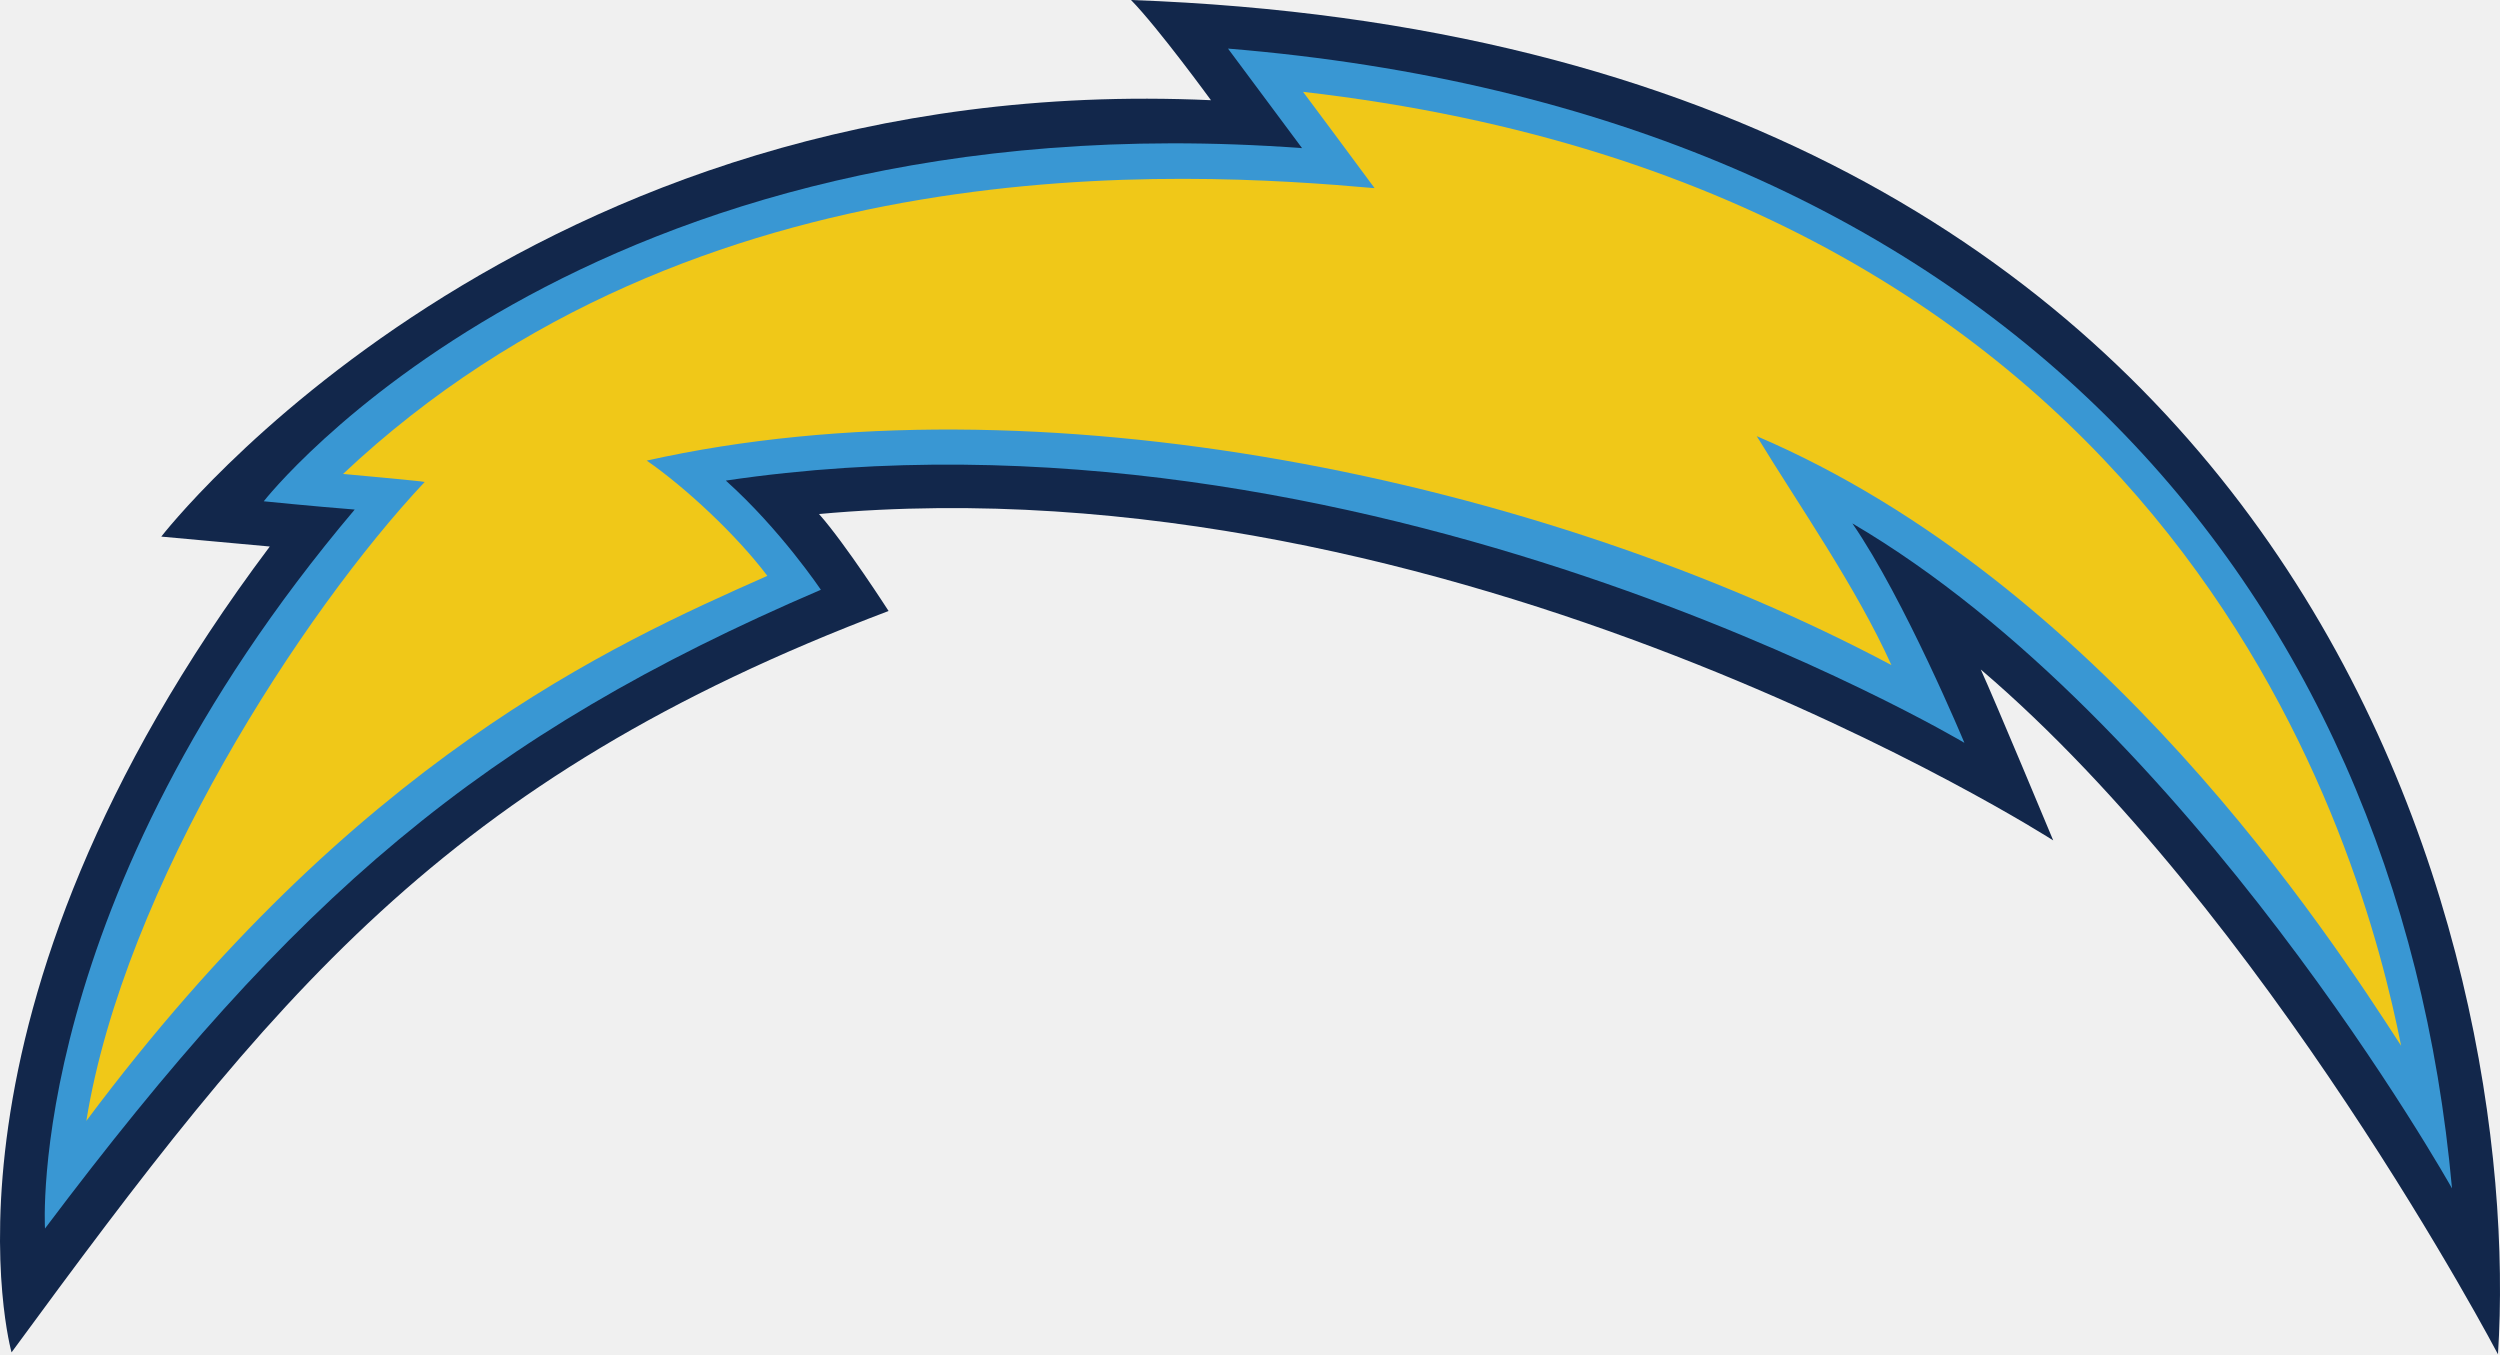
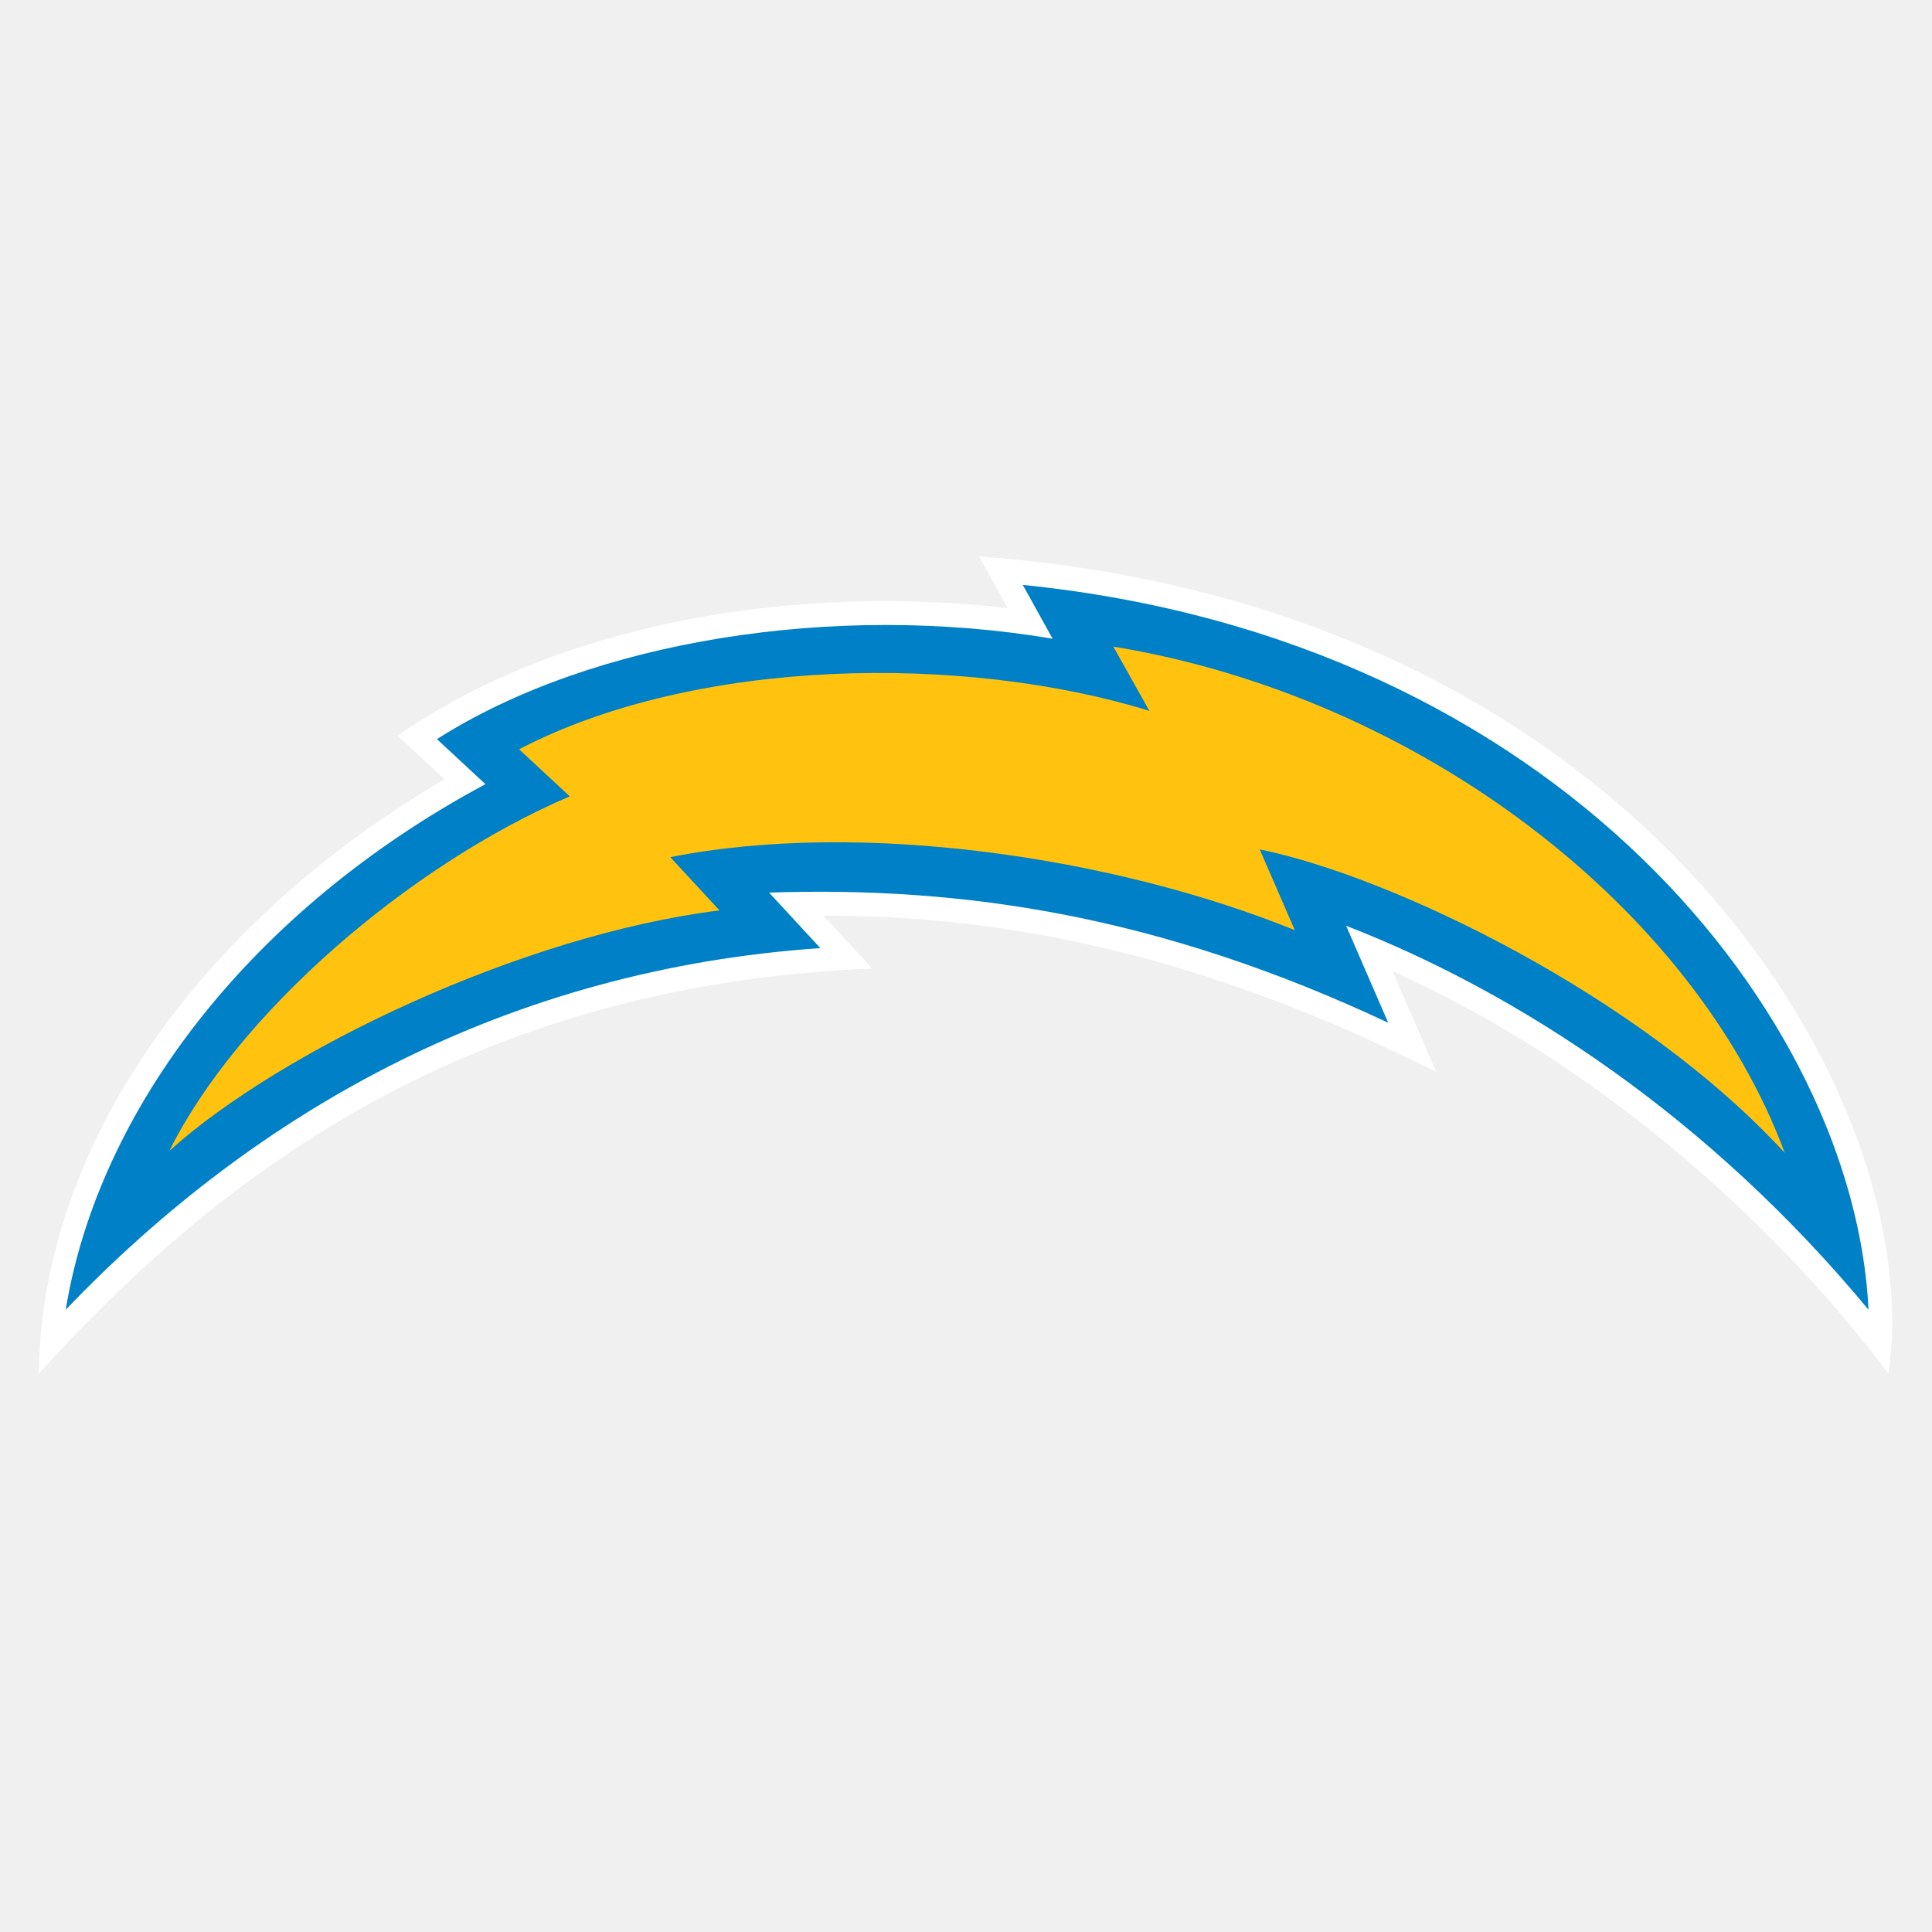
- <svg xmlns="http://www.w3.org/2000/svg" version="1.1" id="Layer_1" viewBox="0 0 369.206 200" preserveAspectRatio="xMidYMid meet" overflow="visible" enable-background="new 0 0 369.206 200" xml:space="preserve">
-   <g>
-     <path fill="#12274B" d="M167.031,0c4.021,4.115,11.806,14.799,11.806,14.799C77.139,10.171,23.818,79.248,23.818,79.248   l16.026,1.463C-12.277,150.129,1.705,199.72,1.705,199.72c38.435-52.375,63.637-84.567,129.524-109.486   c0,0-6.361-9.908-10.273-14.321c93.914-8.553,182.269,48.202,182.269,48.202s-8.583-20.611-10.701-25.244   C334.706,134.851,368.906,200,368.906,200C372.707,140.867,342.318,6.337,167.031,0z" />
-     <path fill="#3997D3" d="M362.118,175.505c-8.024-89.124-67.989-159.042-180.764-168.33c-0.005-0.006,10.939,14.703,10.939,14.703   C85.669,14.017,38.953,74.03,38.953,74.03s7.21,0.735,13.432,1.222C3.609,132.936,6.644,181.432,6.644,181.432   c36.857-49,64.343-72.781,114.582-94.332c0,0-5.927-8.859-14.035-16.126c94.38-13.98,182.915,38.728,182.915,38.728   s-8.813-21.172-16.543-32.403C323.561,106.67,362.118,175.505,362.118,175.505z" />
-     <path fill="#F0C818" d="M192.438,13.563c2.909,3.914,5.929,7.928,10.566,14.224c-28.122-2.479-100.022-7.033-152.341,42.205   c0,0,12.12,1.101,12.056,1.187C44.69,90.377,18.356,130.852,12.75,165.535c39.84-53.342,77.339-70.187,100.573-80.491   c-4.484-5.957-12.033-13.019-17.813-17.021c57.391-12.848,131.857,2.579,183.821,30.199c-5.266-11.629-13.603-23.496-19.89-33.811   c50.857,21.746,84.524,73.6,95.163,90.032C348.905,125.764,322.703,28.529,192.438,13.563z" />
+ <svg xmlns="http://www.w3.org/2000/svg" width="500" height="500" viewBox="0 0 500 500">
+   <g fill="none" fill-rule="evenodd">
+     <polygon points="0 0 500 0 500 500 0 500" />
+     <g transform="translate(10 144)">
+       <path fill="#FFF" d="M478.716,211.524 C452.118,175.702 405.694,131.946 350.386,107.382 L361.682,133.408 C314.652,109.722 262.374,92.719 203.112,92.988 L215.742,106.662 C106.273,110.95 42.052,165.233 1.63709046e-13,211.524 C0.984,148.845 45.894,92.241 105.061,57.685 L92.883,46.38 C136.917,15.904 198.676,7.352 250.802,13.373 L243.39,-7.63975549e-13 C416.065,12.832 489.205,141.7 478.716,211.524" />
+       <path fill="#0080C6" d="M202.304,101.369 L189.038,87.003 C239.316,85.332 290.144,92.902 349.273,120.693 L338.38,95.594 C382.895,112.84 432.217,145.032 473.574,194.966 C469.932,119.358 393.575,21.386 254.693,7.376 L262.415,21.307 C206.283,11.771 143.212,21.695 103.074,47.288 L115.626,58.938 C55.209,91.34 15.521,142.882 7.002,194.966 C56.868,142.882 121.699,106.908 202.304,101.369" />
+       <path fill="#FFC20E" d="M451.901,154.375 C428.367,91.029 357.584,36.414 278.124,23.339 L287.458,39.972 C239.6,25.168 170.053,26.065 124.337,49.919 L137.451,62.091 C95.55,80.047 51.338,118.5 33.838,153.833 C62.537,127.946 124.977,97.981 176.2,91.614 L163.472,77.832 C212.701,68.074 278.313,77.733 325.088,96.726 L316.015,75.816 C350.465,82.878 414.487,113.659 451.901,154.375" />
+     </g>
  </g>
</svg>
